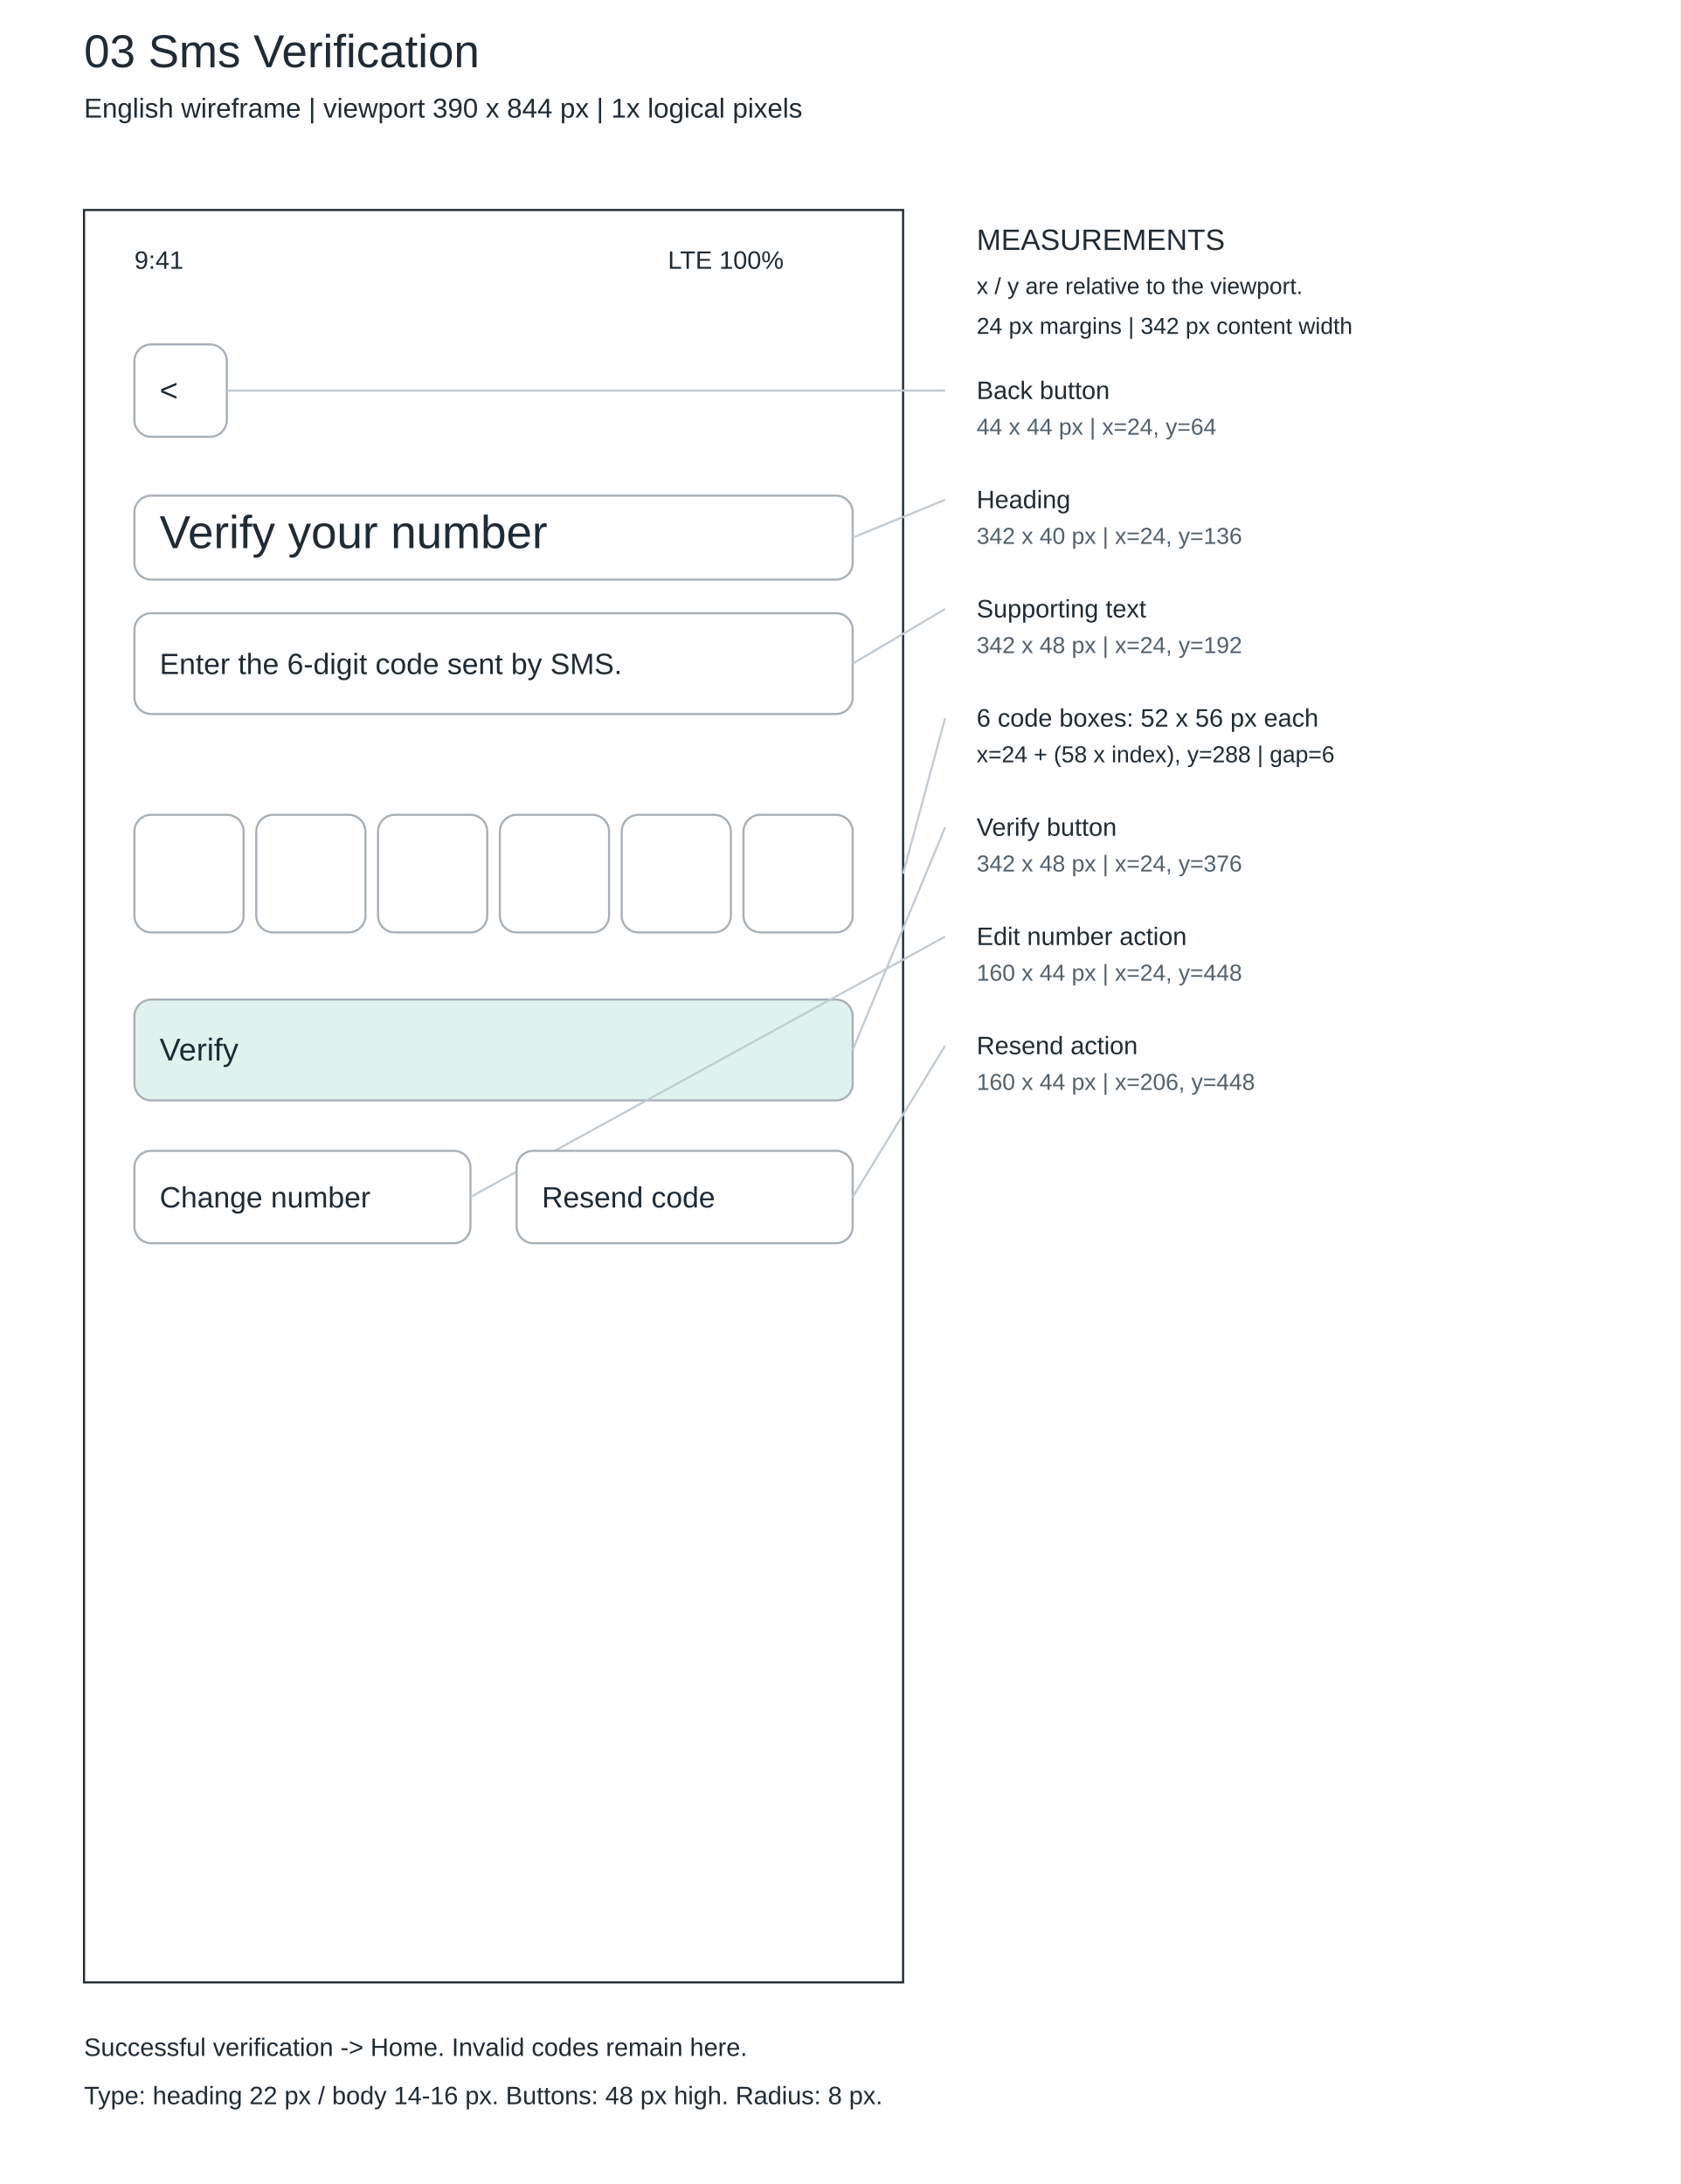
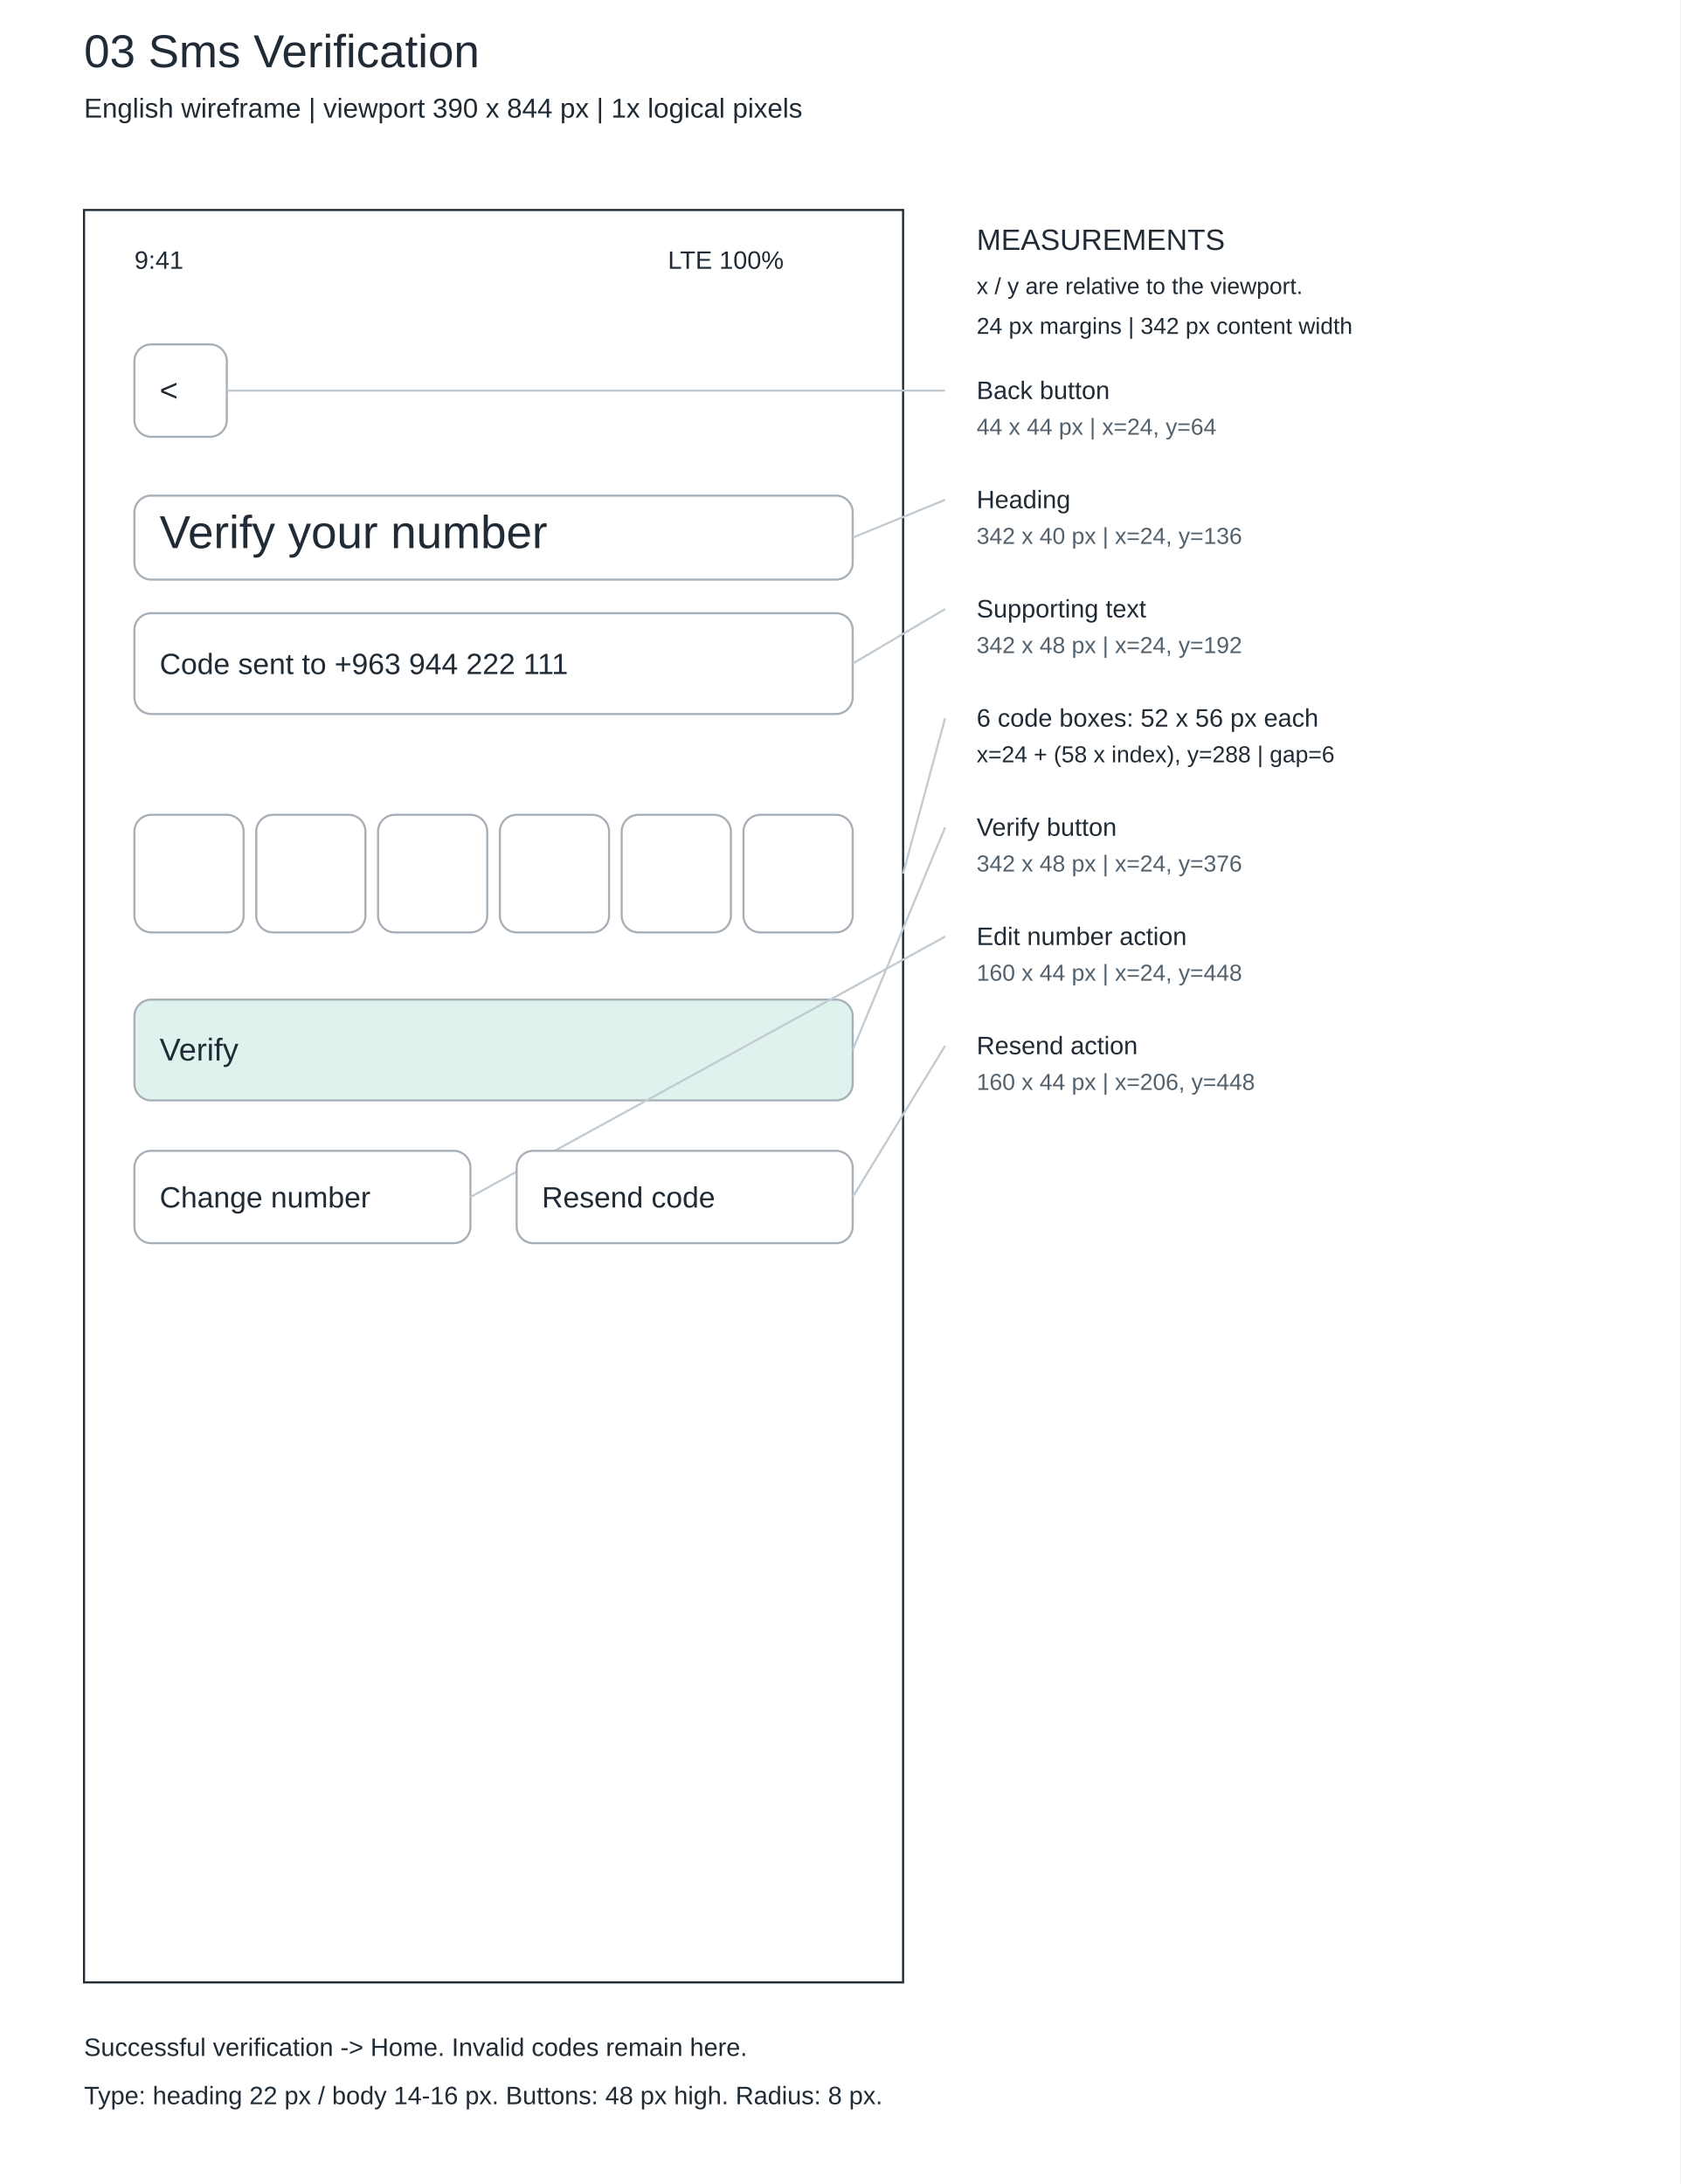
<svg xmlns="http://www.w3.org/2000/svg" width="800" height="1040" viewBox="0 0 800 1040">
  <rect width="800" height="1040" fill="white" />
  <text x="40" y="32" font-family="Arial, sans-serif" font-size="22" fill="#202b35">03 Sms Verification</text>
  <text x="40" y="56" font-family="Arial, sans-serif" font-size="13" fill="#202b35">English wireframe | viewport 390 x 844 px | 1x logical pixels</text>
  <rect x="40" y="100" width="390" height="844" rx="0" fill="#ffffff" stroke="#202b35" />
  <text x="64" y="128" font-family="Arial, sans-serif" font-size="12" fill="#202b35">9:41</text>
  <text x="318" y="128" font-family="Arial, sans-serif" font-size="12" fill="#202b35">LTE   100%</text>
  <text x="465" y="119" font-family="Arial, sans-serif" font-size="14" fill="#202b35">MEASUREMENTS</text>
  <text x="465" y="140" font-family="Arial, sans-serif" font-size="11" fill="#202b35">x / y are relative to the viewport.</text>
  <text x="465" y="159" font-family="Arial, sans-serif" font-size="11" fill="#202b35">24 px margins | 342 px content width</text>
  <rect x="64" y="164" width="44" height="44" rx="8" fill="#ffffff" stroke="#a7b0b8" />
  <text x="76" y="191.0" font-family="Arial, sans-serif" font-size="15" fill="#202b35">&lt;</text>
  <path d="M108 186.0 L450 186" stroke="#c2cbd2" fill="none" />
  <text x="465" y="190" font-family="Arial, sans-serif" font-size="12" fill="#202b35">Back button</text>
  <text x="465" y="207" font-family="Arial, sans-serif" font-size="11" fill="#53616d">44 x 44 px | x=24, y=64</text>
  <rect x="64" y="236" width="342" height="40" rx="8" fill="#ffffff" stroke="#a7b0b8" />
  <text x="76" y="261.0" font-family="Arial, sans-serif" font-size="22" fill="#202b35">Verify your number</text>
  <path d="M406 256.0 L450 238" stroke="#c2cbd2" fill="none" />
  <text x="465" y="242" font-family="Arial, sans-serif" font-size="12" fill="#202b35">Heading</text>
  <text x="465" y="259" font-family="Arial, sans-serif" font-size="11" fill="#53616d">342 x 40 px | x=24, y=136</text>
  <rect x="64" y="292" width="342" height="48" rx="8" fill="#ffffff" stroke="#a7b0b8" />
-   <text x="76" y="321.0" font-family="Arial, sans-serif" font-size="14" fill="#202b35">Enter the 6-digit code sent by SMS.</text>
+   <text x="76" y="321.0" font-family="Arial, sans-serif" font-size="14" fill="#202b35">Code sent to +963 944 222 111</text>
  <path d="M406 316.0 L450 290" stroke="#c2cbd2" fill="none" />
  <text x="465" y="294" font-family="Arial, sans-serif" font-size="12" fill="#202b35">Supporting text</text>
  <text x="465" y="311" font-family="Arial, sans-serif" font-size="11" fill="#53616d">342 x 48 px | x=24, y=192</text>
  <rect x="64" y="388" width="52" height="56" rx="8" fill="#ffffff" stroke="#a7b0b8" />
  <rect x="122" y="388" width="52" height="56" rx="8" fill="#ffffff" stroke="#a7b0b8" />
  <rect x="180" y="388" width="52" height="56" rx="8" fill="#ffffff" stroke="#a7b0b8" />
  <rect x="238" y="388" width="52" height="56" rx="8" fill="#ffffff" stroke="#a7b0b8" />
  <rect x="296" y="388" width="52" height="56" rx="8" fill="#ffffff" stroke="#a7b0b8" />
  <rect x="354" y="388" width="52" height="56" rx="8" fill="#ffffff" stroke="#a7b0b8" />
  <path d="M430 416 L450 342" stroke="#c2cbd2" fill="none" />
  <text x="465" y="346" font-family="Arial, sans-serif" font-size="12" fill="#202b35">6 code boxes: 52 x 56 px each</text>
  <text x="465" y="363" font-family="Arial, sans-serif" font-size="11" fill="#202b35">x=24 + (58 x index), y=288 | gap=6</text>
  <rect x="64" y="476" width="342" height="48" rx="8" fill="#e0f2ee" stroke="#a7b0b8" />
  <text x="76" y="505.0" font-family="Arial, sans-serif" font-size="15" fill="#202b35">Verify</text>
  <path d="M406 500.0 L450 394" stroke="#c2cbd2" fill="none" />
  <text x="465" y="398" font-family="Arial, sans-serif" font-size="12" fill="#202b35">Verify button</text>
  <text x="465" y="415" font-family="Arial, sans-serif" font-size="11" fill="#53616d">342 x 48 px | x=24, y=376</text>
  <rect x="64" y="548" width="160" height="44" rx="8" fill="#ffffff" stroke="#a7b0b8" />
  <text x="76" y="575.0" font-family="Arial, sans-serif" font-size="14" fill="#202b35">Change number</text>
  <path d="M224 570.0 L450 446" stroke="#c2cbd2" fill="none" />
  <text x="465" y="450" font-family="Arial, sans-serif" font-size="12" fill="#202b35">Edit number action</text>
  <text x="465" y="467" font-family="Arial, sans-serif" font-size="11" fill="#53616d">160 x 44 px | x=24, y=448</text>
  <rect x="246" y="548" width="160" height="44" rx="8" fill="#ffffff" stroke="#a7b0b8" />
  <text x="258" y="575.0" font-family="Arial, sans-serif" font-size="14" fill="#202b35">Resend code</text>
  <path d="M406 570.0 L450 498" stroke="#c2cbd2" fill="none" />
  <text x="465" y="502" font-family="Arial, sans-serif" font-size="12" fill="#202b35">Resend action</text>
  <text x="465" y="519" font-family="Arial, sans-serif" font-size="11" fill="#53616d">160 x 44 px | x=206, y=448</text>
  <text x="40" y="979" font-family="Arial, sans-serif" font-size="12" fill="#202b35">Successful verification -&gt; Home. Invalid codes remain here.</text>
  <text x="40" y="1002" font-family="Arial, sans-serif" font-size="12" fill="#202b35">Type: heading 22 px / body 14-16 px. Buttons: 48 px high. Radius: 8 px.</text>
</svg>
